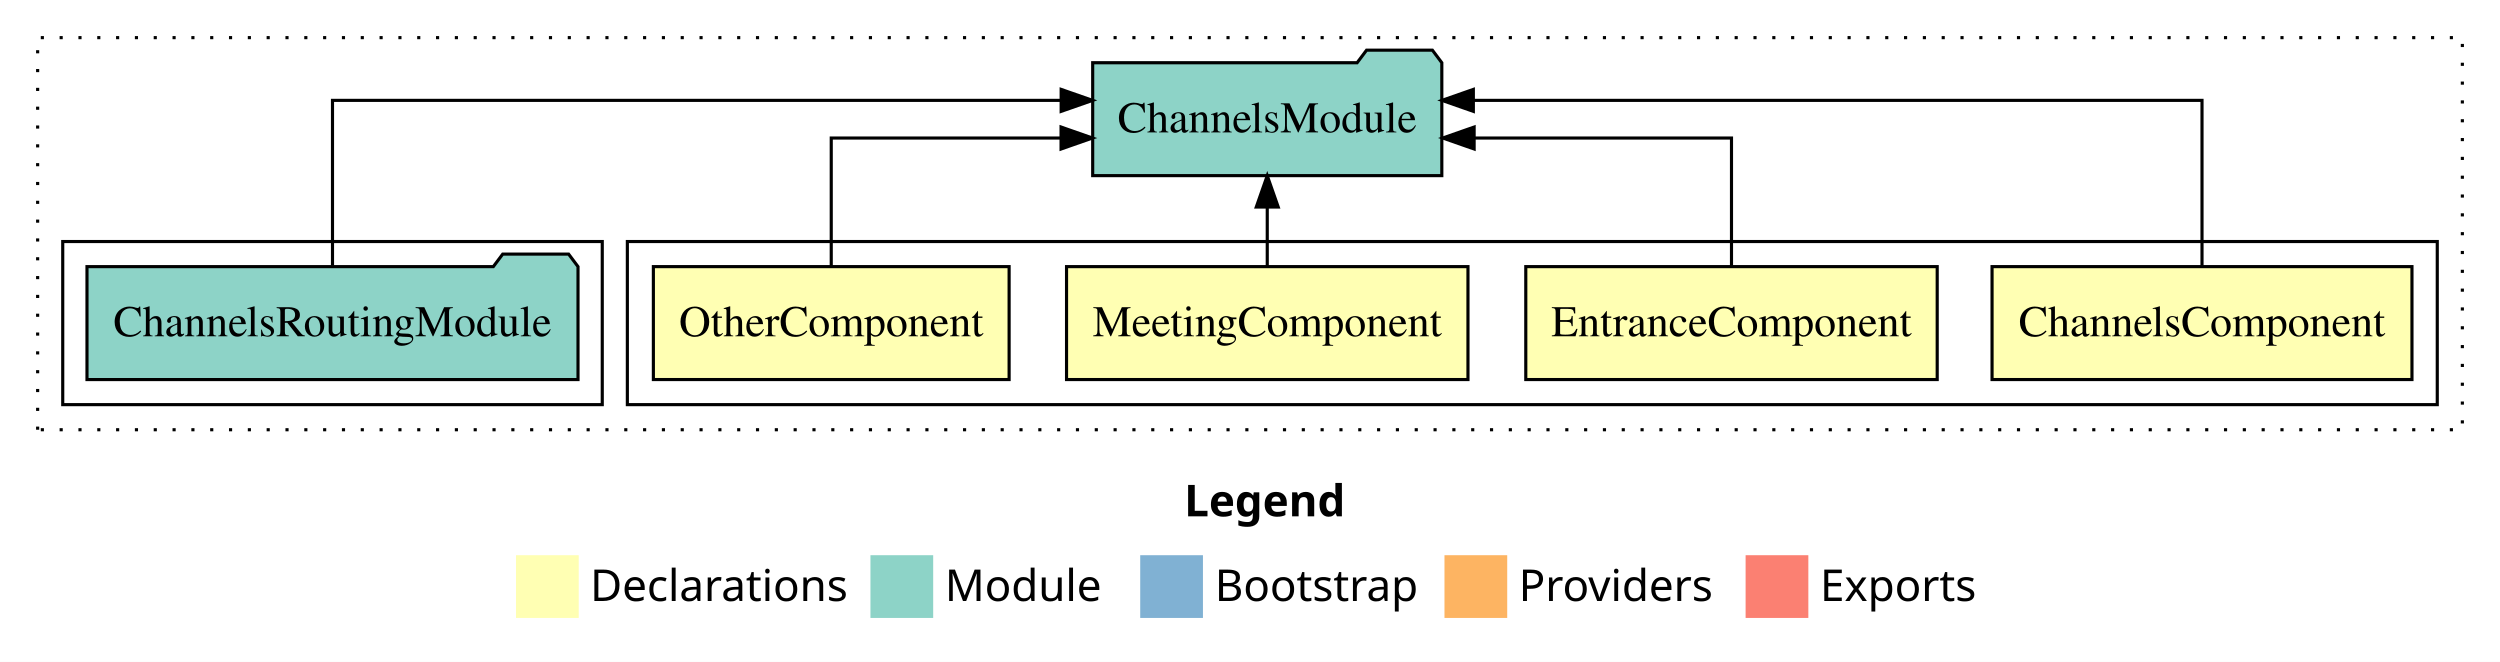
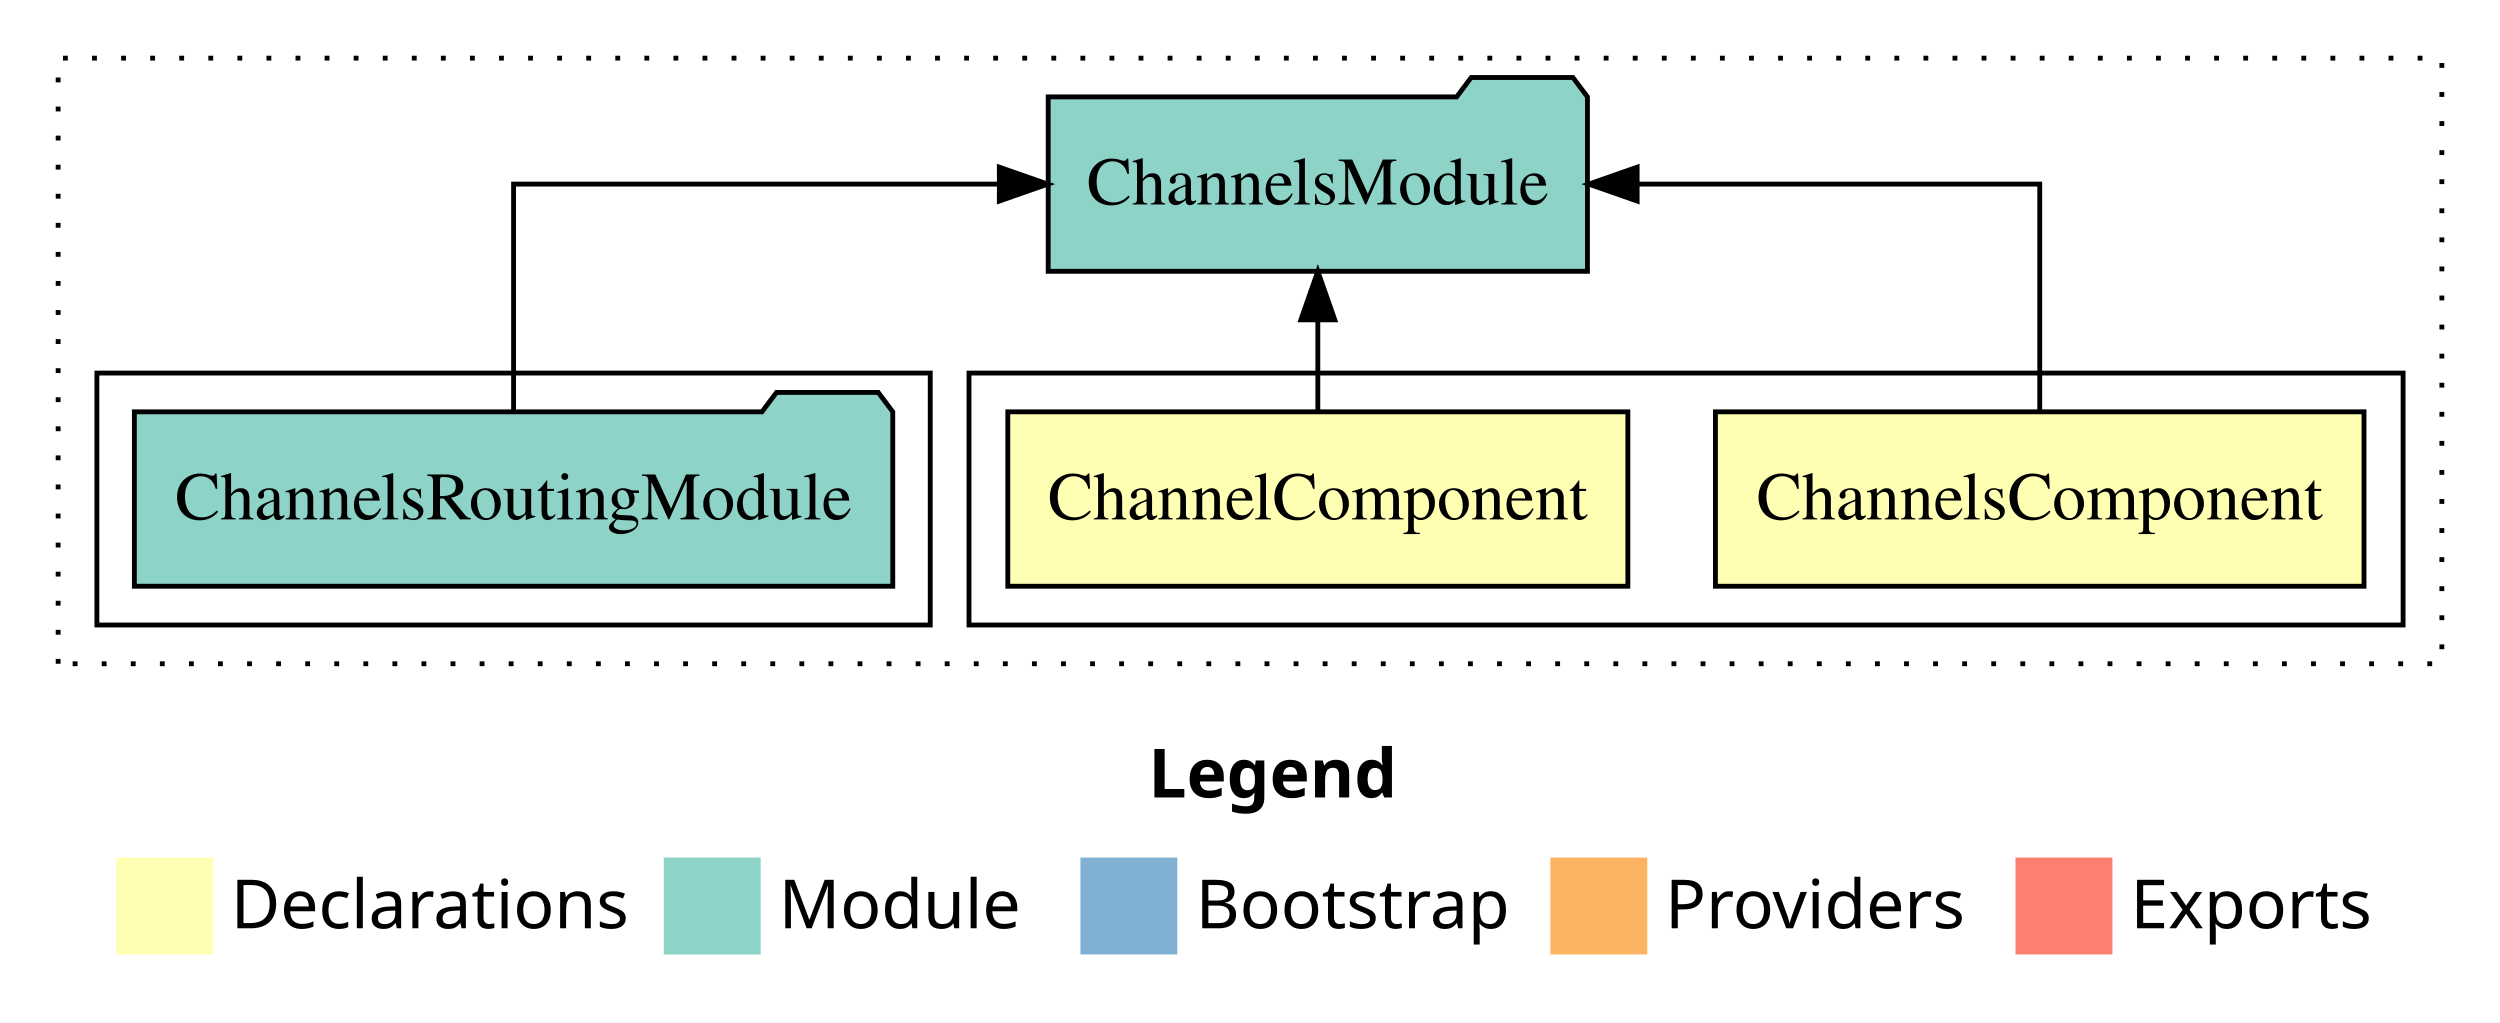
- <svg xmlns="http://www.w3.org/2000/svg" width="797pt" height="211pt" viewBox="0.00 0.00 797.00 211.00">
+ <svg xmlns="http://www.w3.org/2000/svg" width="516pt" height="211pt" viewBox="0.00 0.00 516.00 211.00">
  <g id="graph0" class="graph" transform="scale(1 1) rotate(0) translate(4 207)">
-     <polygon fill="#ffffff" stroke="transparent" points="-4,4 -4,-207 793,-207 793,4 -4,4" />
-     <text text-anchor="start" x="373.509" y="-42.4" font-family="sans-serif" font-weight="bold" font-size="14.00" fill="#000000">Legend</text>
-     <polygon fill="#ffffb3" stroke="transparent" points="160.5,-10 160.5,-30 180.5,-30 180.5,-10 160.5,-10" />
-     <text text-anchor="start" x="184.129" y="-15.4" font-family="sans-serif" font-size="14.00" fill="#000000">  Declarations</text>
-     <polygon fill="#8dd3c7" stroke="transparent" points="273.5,-10 273.5,-30 293.5,-30 293.5,-10 273.5,-10" />
-     <text text-anchor="start" x="297.225" y="-15.4" font-family="sans-serif" font-size="14.00" fill="#000000">  Module</text>
-     <polygon fill="#80b1d3" stroke="transparent" points="359.5,-10 359.5,-30 379.5,-30 379.5,-10 359.5,-10" />
-     <text text-anchor="start" x="383.281" y="-15.4" font-family="sans-serif" font-size="14.00" fill="#000000">  Bootstrap</text>
-     <polygon fill="#fdb462" stroke="transparent" points="456.5,-10 456.5,-30 476.5,-30 476.5,-10 456.5,-10" />
-     <text text-anchor="start" x="480.173" y="-15.4" font-family="sans-serif" font-size="14.00" fill="#000000">  Providers</text>
-     <polygon fill="#fb8072" stroke="transparent" points="552.5,-10 552.5,-30 572.5,-30 572.5,-10 552.5,-10" />
-     <text text-anchor="start" x="576.226" y="-15.4" font-family="sans-serif" font-size="14.00" fill="#000000">  Exports</text>
+     <polygon fill="#ffffff" stroke="transparent" points="-4,4 -4,-207 512,-207 512,4 -4,4" />
+     <text text-anchor="start" x="233.009" y="-42.4" font-family="sans-serif" font-weight="bold" font-size="14.00" fill="#000000">Legend</text>
+     <polygon fill="#ffffb3" stroke="transparent" points="20,-10 20,-30 40,-30 40,-10 20,-10" />
+     <text text-anchor="start" x="43.629" y="-15.4" font-family="sans-serif" font-size="14.00" fill="#000000">  Declarations</text>
+     <polygon fill="#8dd3c7" stroke="transparent" points="133,-10 133,-30 153,-30 153,-10 133,-10" />
+     <text text-anchor="start" x="156.725" y="-15.4" font-family="sans-serif" font-size="14.00" fill="#000000">  Module</text>
+     <polygon fill="#80b1d3" stroke="transparent" points="219,-10 219,-30 239,-30 239,-10 219,-10" />
+     <text text-anchor="start" x="242.781" y="-15.4" font-family="sans-serif" font-size="14.00" fill="#000000">  Bootstrap</text>
+     <polygon fill="#fdb462" stroke="transparent" points="316,-10 316,-30 336,-30 336,-10 316,-10" />
+     <text text-anchor="start" x="339.673" y="-15.4" font-family="sans-serif" font-size="14.00" fill="#000000">  Providers</text>
+     <polygon fill="#fb8072" stroke="transparent" points="412,-10 412,-30 432,-30 432,-10 412,-10" />
+     <text text-anchor="start" x="435.726" y="-15.4" font-family="sans-serif" font-size="14.00" fill="#000000">  Exports</text>
    <g id="clust1" class="cluster">
-       <polygon fill="none" stroke="#000000" stroke-dasharray="1,5" points="8,-70 8,-195 781,-195 781,-70 8,-70" />
+       <polygon fill="none" stroke="#000000" stroke-dasharray="1,5" points="8,-70 8,-195 500,-195 500,-70 8,-70" />
    </g>
    <g id="clust2" class="cluster">
-       <polygon fill="none" stroke="#000000" points="196,-78 196,-130 773,-130 773,-78 196,-78" />
+       <polygon fill="none" stroke="#000000" points="196,-78 196,-130 492,-130 492,-78 196,-78" />
    </g>
-     <g id="clust7" class="cluster">
+     <g id="clust5" class="cluster">
      <polygon fill="none" stroke="#000000" points="16,-78 16,-130 188,-130 188,-78 16,-78" />
    </g>
    <g id="node1" class="node">
-       <polygon fill="#ffffb3" stroke="#000000" points="764.934,-122 631.066,-122 631.066,-86 764.934,-86 764.934,-122" />
-       <text text-anchor="middle" x="698" y="-99.8" font-family="Times,serif" font-size="14.00" fill="#000000">ChannelsComponent</text>
+       <polygon fill="#ffffb3" stroke="#000000" points="483.934,-122 350.066,-122 350.066,-86 483.934,-86 483.934,-122" />
+       <text text-anchor="middle" x="417" y="-99.8" font-family="Times,serif" font-size="14.00" fill="#000000">ChannelsComponent</text>
    </g>
-     <g id="node5" class="node">
-       <polygon fill="#8dd3c7" stroke="#000000" points="455.651,-187 452.651,-191 431.651,-191 428.651,-187 344.349,-187 344.349,-151 455.651,-151 455.651,-187" />
-       <text text-anchor="middle" x="400" y="-164.8" font-family="Times,serif" font-size="14.00" fill="#000000">ChannelsModule</text>
+     <g id="node3" class="node">
+       <polygon fill="#8dd3c7" stroke="#000000" points="323.651,-187 320.651,-191 299.651,-191 296.651,-187 212.349,-187 212.349,-151 323.651,-151 323.651,-187" />
+       <text text-anchor="middle" x="268" y="-164.8" font-family="Times,serif" font-size="14.00" fill="#000000">ChannelsModule</text>
    </g>
    <g id="edge1" class="edge">
-       <path fill="none" stroke="#000000" d="M698,-122.284C698,-143.321 698,-175 698,-175 698,-175 465.702,-175 465.702,-175" />
-       <polygon fill="#000000" stroke="#000000" points="465.702,-171.5 455.702,-175 465.702,-178.5 465.702,-171.5" />
+       <path fill="none" stroke="#000000" d="M417,-122.106C417,-141.339 417,-169 417,-169 417,-169 333.906,-169 333.906,-169" />
+       <polygon fill="#000000" stroke="#000000" points="333.906,-165.5 323.906,-169 333.906,-172.5 333.906,-165.5" />
    </g>
    <g id="node2" class="node">
-       <polygon fill="#ffffb3" stroke="#000000" points="613.58,-122 482.42,-122 482.42,-86 613.58,-86 613.58,-122" />
-       <text text-anchor="middle" x="548" y="-99.8" font-family="Times,serif" font-size="14.00" fill="#000000">EntranceComponent</text>
+       <polygon fill="#ffffb3" stroke="#000000" points="331.989,-122 204.011,-122 204.011,-86 331.989,-86 331.989,-122" />
+       <text text-anchor="middle" x="268" y="-99.8" font-family="Times,serif" font-size="14.00" fill="#000000">ChannelComponent</text>
    </g>
    <g id="edge2" class="edge">
-       <path fill="none" stroke="#000000" d="M548,-122.022C548,-139.373 548,-163 548,-163 548,-163 465.952,-163 465.952,-163" />
-       <polygon fill="#000000" stroke="#000000" points="465.952,-159.5 455.952,-163 465.952,-166.5 465.952,-159.5" />
-     </g>
-     <g id="node3" class="node">
-       <polygon fill="#ffffb3" stroke="#000000" points="463.987,-122 336.013,-122 336.013,-86 463.987,-86 463.987,-122" />
-       <text text-anchor="middle" x="400" y="-99.8" font-family="Times,serif" font-size="14.00" fill="#000000">MeetingComponent</text>
-     </g>
-     <g id="edge3" class="edge">
-       <path fill="none" stroke="#000000" d="M400,-122.106C400,-122.106 400,-140.991 400,-140.991" />
-       <polygon fill="#000000" stroke="#000000" points="396.5,-140.991 400,-150.991 403.5,-140.991 396.5,-140.991" />
+       <path fill="none" stroke="#000000" d="M268,-122.106C268,-122.106 268,-140.991 268,-140.991" />
+       <polygon fill="#000000" stroke="#000000" points="264.5,-140.991 268,-150.991 271.5,-140.991 264.5,-140.991" />
    </g>
    <g id="node4" class="node">
-       <polygon fill="#ffffb3" stroke="#000000" points="317.705,-122 204.295,-122 204.295,-86 317.705,-86 317.705,-122" />
-       <text text-anchor="middle" x="261" y="-99.8" font-family="Times,serif" font-size="14.00" fill="#000000">OtherComponent</text>
-     </g>
-     <g id="edge4" class="edge">
-       <path fill="none" stroke="#000000" d="M261,-122.022C261,-139.373 261,-163 261,-163 261,-163 334.264,-163 334.264,-163" />
-       <polygon fill="#000000" stroke="#000000" points="334.264,-166.5 344.264,-163 334.264,-159.5 334.264,-166.5" />
-     </g>
-     <g id="node6" class="node">
      <polygon fill="#8dd3c7" stroke="#000000" points="180.269,-122 177.269,-126 156.269,-126 153.269,-122 23.731,-122 23.731,-86 180.269,-86 180.269,-122" />
      <text text-anchor="middle" x="102" y="-99.8" font-family="Times,serif" font-size="14.00" fill="#000000">ChannelsRoutingModule</text>
    </g>
-     <g id="edge5" class="edge">
-       <path fill="none" stroke="#000000" d="M102,-122.284C102,-143.321 102,-175 102,-175 102,-175 334.298,-175 334.298,-175" />
-       <polygon fill="#000000" stroke="#000000" points="334.298,-178.5 344.298,-175 334.298,-171.5 334.298,-178.5" />
+     <g id="edge3" class="edge">
+       <path fill="none" stroke="#000000" d="M102,-122.106C102,-141.339 102,-169 102,-169 102,-169 202.263,-169 202.263,-169" />
+       <polygon fill="#000000" stroke="#000000" points="202.263,-172.5 212.263,-169 202.263,-165.5 202.263,-172.5" />
    </g>
  </g>
</svg>
